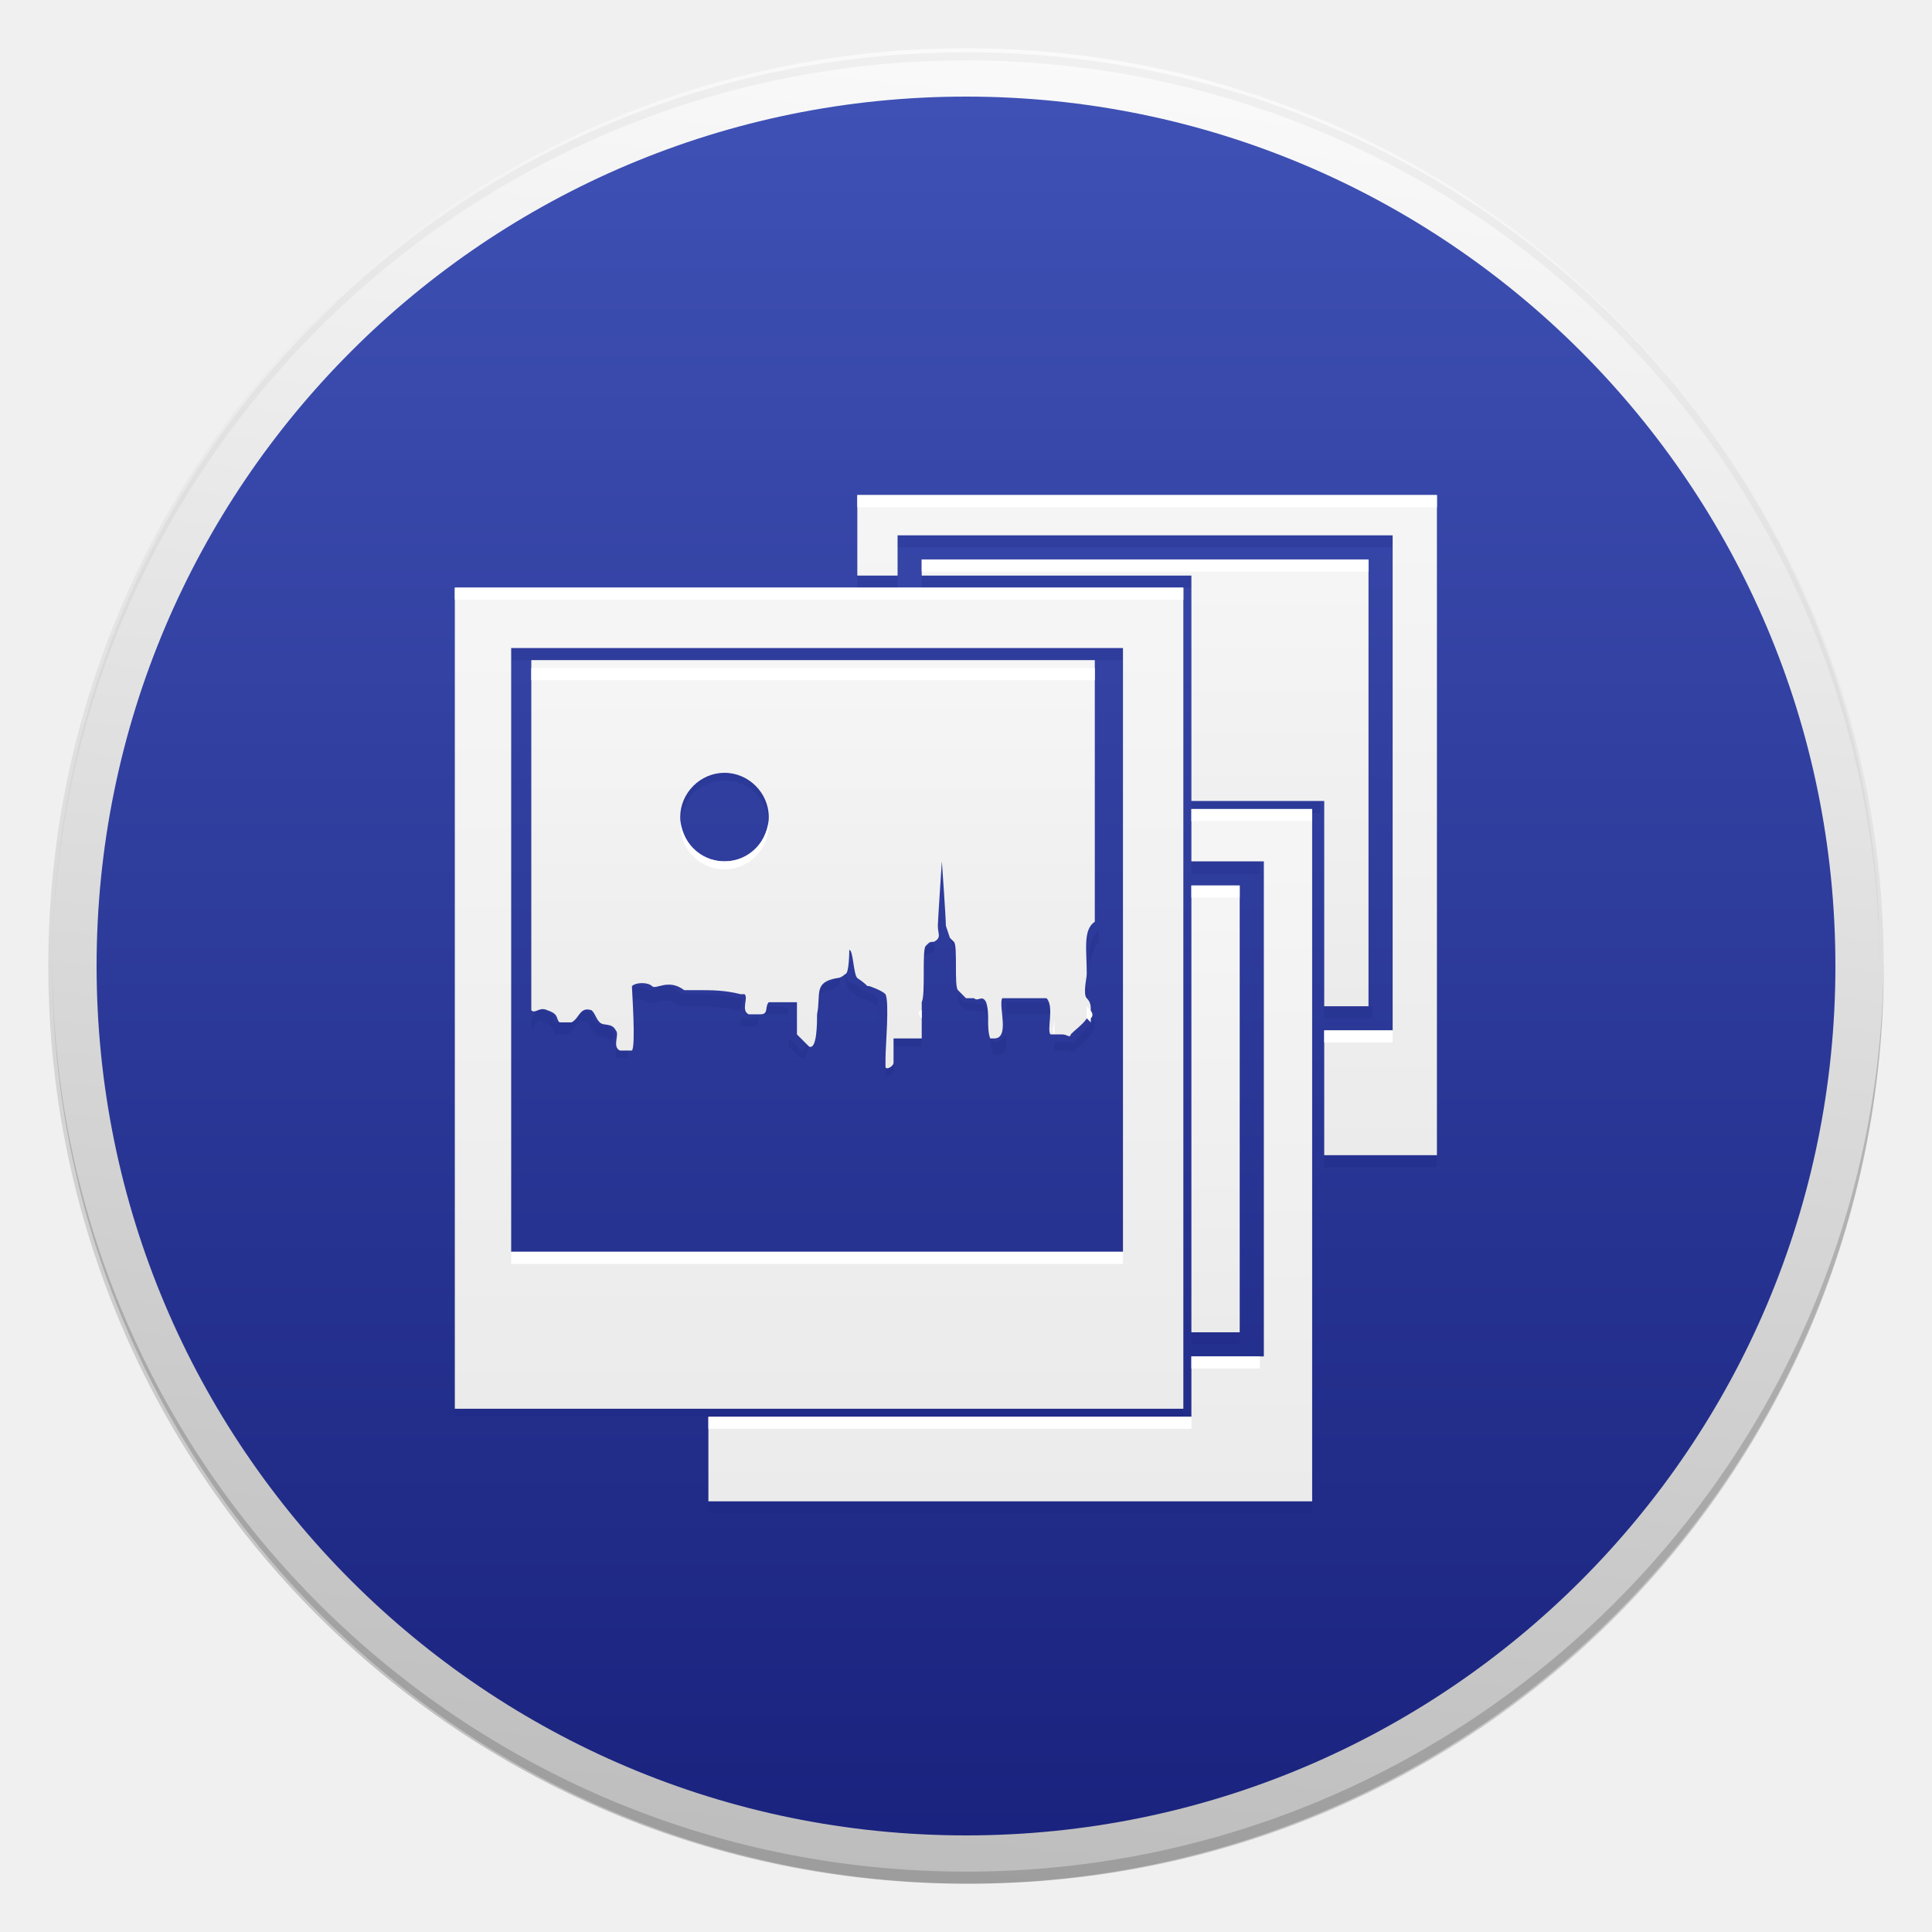
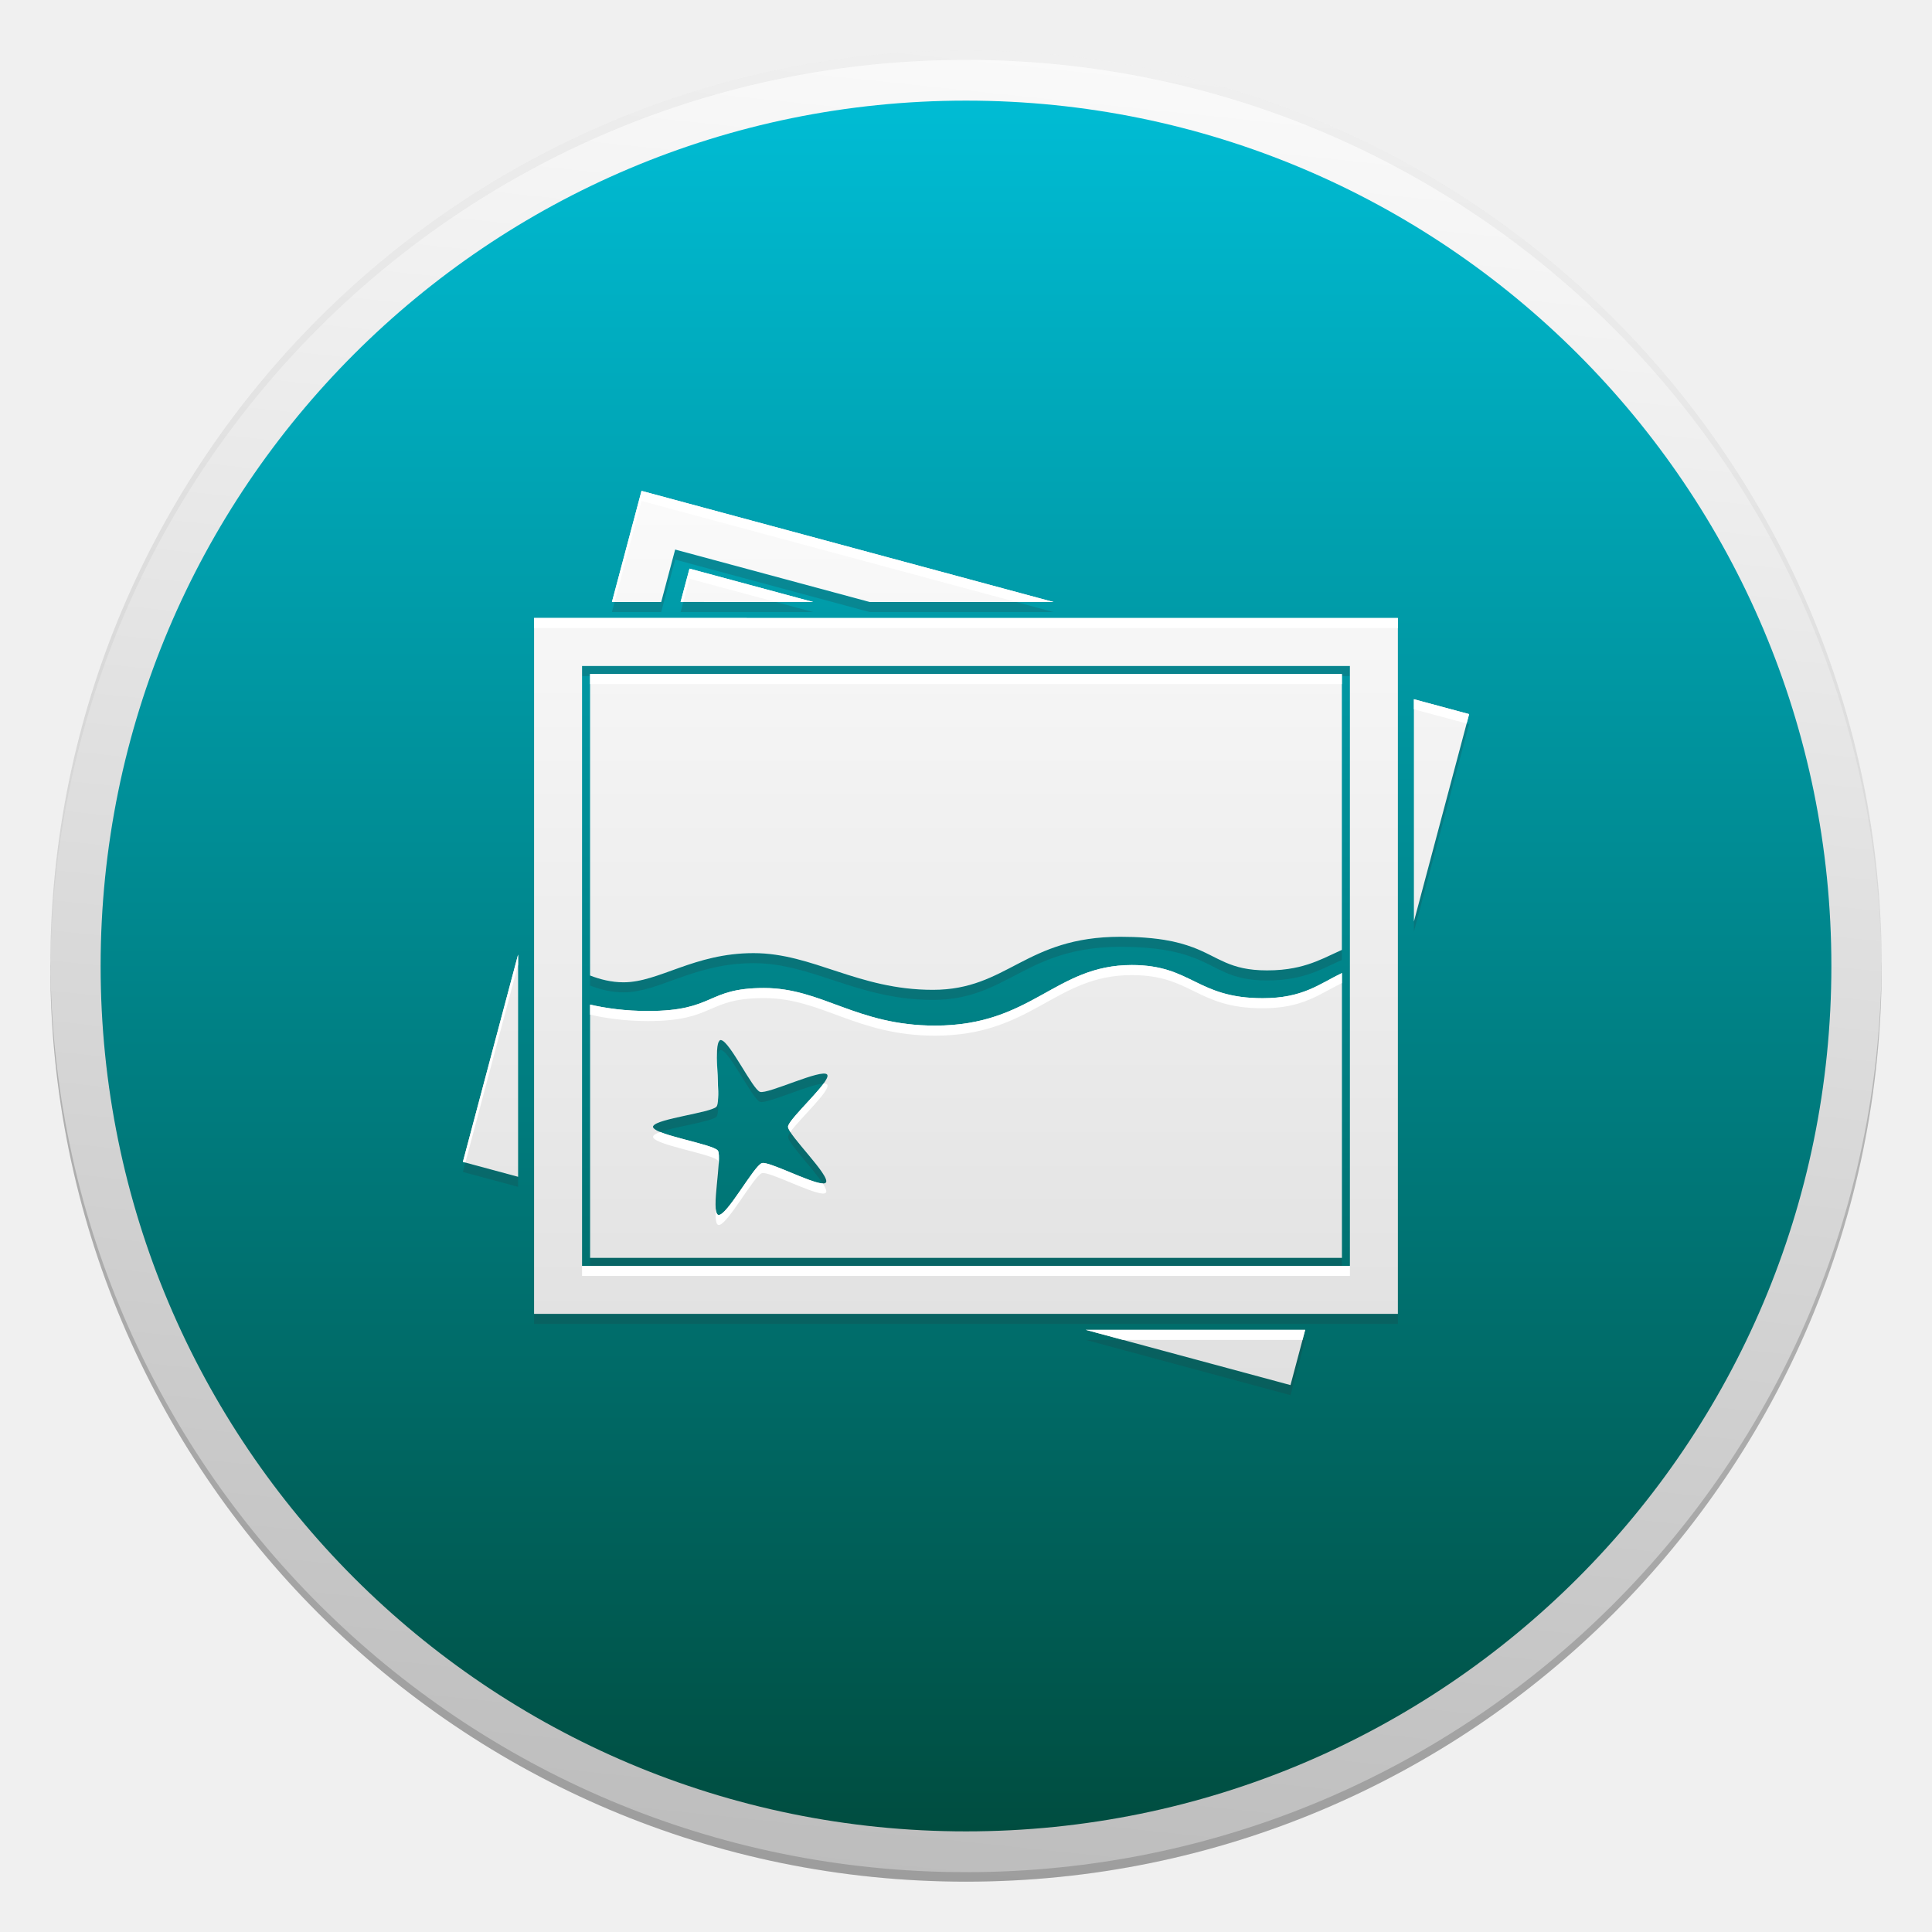
- <svg xmlns="http://www.w3.org/2000/svg" version="1.1" id="Layer_1" x="0px" y="0px" viewBox="0 0 48 48" enable-background="new 0 0 48 48" xml:space="preserve">
-   <g id="Outter_Circle_1_">
-     <linearGradient id="Outter_Circle_2_" gradientUnits="userSpaceOnUse" x1="26.378" y1="1.373" x2="21.622" y2="46.627">
+ <svg xmlns="http://www.w3.org/2000/svg" version="1.1" id="Icon" x="0px" y="0px" viewBox="0 0 48 48" enable-background="new 0 0 48 48" xml:space="preserve">
+   <g id="Outer_Circle">
+     <linearGradient id="Outer_Circle_2_" gradientUnits="userSpaceOnUse" x1="26.378" y1="1.373" x2="21.622" y2="46.627">
      <stop offset="0" style="stop-color:#FAFAFA" />
      <stop offset="1" style="stop-color:#BDBDBD" />
    </linearGradient>
-     <circle id="Outter_Circle" fill="url(#Outter_Circle_2_)" cx="24" cy="24" r="22.8" />
+     <circle id="Outer_Circle_1_" fill="url(#Outer_Circle_2_)" cx="24" cy="24" r="22.75" />
    <g>
-       <path id="Circle_Shade" opacity="0.2" fill="#202020" d="M24,46.5c-12.5,0-22.7-10.1-22.7-22.6c0,0,0,0.1,0,0.1    c0,12.6,10.2,22.8,22.8,22.8S46.8,36.6,46.8,24c0,0,0-0.1,0-0.1C46.7,36.4,36.5,46.5,24,46.5z" />
-       <path id="Circle_Tint" opacity="5.000000e-002" fill="#202020" d="M24,1.5c12.5,0,22.7,10.1,22.7,22.6c0,0,0-0.1,0-0.1    C46.8,11.4,36.6,1.3,24,1.3S1.3,11.4,1.3,24c0,0,0,0.1,0,0.1C1.3,11.6,11.5,1.5,24,1.5z" />
+       <path id="Circle_Shade" opacity="0.2" fill="#202020" d="M24,46.513c-12.525,0-22.685-10.122-22.748-22.632    c0,0.04-0.002,0.079-0.002,0.118c0,12.564,10.186,22.75,22.75,22.75S46.75,36.564,46.75,24c0-0.04-0.001-0.079-0.002-0.118    C46.685,36.391,36.525,46.513,24,46.513z" />
+       <path id="Circle_Tint" opacity="0.05" fill="#202020" d="M24,1.487c12.525,0,22.685,10.122,22.748,22.632    c0-0.04,0.002-0.079,0.002-0.118C46.75,11.436,36.564,1.25,24,1.25S1.25,11.436,1.25,24c0,0.04,0.001,0.079,0.002,0.118    C1.315,11.609,11.475,1.487,24,1.487z" />
    </g>
  </g>
-   <linearGradient id="Inner_Circle_1_" gradientUnits="userSpaceOnUse" x1="24" y1="2.435" x2="24" y2="45.565">
-     <stop offset="0" style="stop-color:#3F51B5" />
-     <stop offset="1" style="stop-color:#1A237E" />
+   <linearGradient id="Inner_Circle_1_" gradientUnits="userSpaceOnUse" x1="24" y1="2.5" x2="24" y2="45.5">
+     <stop offset="0" style="stop-color:#00BCD4" />
+     <stop offset="1" style="stop-color:#004D40" />
  </linearGradient>
-   <circle id="Inner_Circle" fill="url(#Inner_Circle_1_)" cx="24" cy="24" r="21.6" />
+   <circle id="Inner_Circle" fill="url(#Inner_Circle_1_)" cx="24" cy="24" r="21.5" />
  <g id="Glyph_Shade">
+     <polygon opacity="0.2" fill="#263238" points="32.062,34.412 31.965,34.386 27.903,33.29 26.976,33.29 31.965,34.636    32.062,34.662 32.427,33.29 32.36,33.29  " />
    <g opacity="0.2">
-       <rect x="22.9" y="14.3" fill="#1A237E" width="6.7" height="0.3" />
-       <rect x="29.6" y="19.9" fill="#1A237E" width="3.2" height="0.3" />
-       <rect x="32.9" y="25" fill="#1A237E" width="1.2" height="0.3" />
+       <rect x="14.461" y="16.547" fill="#263238" width="19.077" height="0.25" />
+       <path fill="#263238" d="M13.269,32.893c7.154,0,21.461,0,21.461,0v-0.25c0,0-14.308,0-21.461,0    C13.269,32.726,13.269,32.809,13.269,32.893z" />
    </g>
    <g opacity="0.2">
-       <rect x="21.3" y="14.3" fill="#1A237E" width="1" height="0.3" />
-       <rect x="32.9" y="28.7" fill="#1A237E" width="2.8" height="0.3" />
-       <rect x="22.3" y="13.3" fill="#1A237E" width="12.3" height="0.3" />
+       <path fill="#263238" d="M17.857,28.916c-0.021,0.345-0.097,0.861-0.074,1.115C17.803,29.656,17.882,29.128,17.857,28.916z" />
+       <path fill="#263238" d="M20.441,29.402c0,0,0.001,0,0.001,0c0.015,0,0.029,0.001,0.041-0.002c0.009-0.002,0.014-0.006,0.02-0.01    c0.005-0.003,0.011-0.004,0.015-0.007l-0.001-0.001c0.001-0.001,0.003-0.001,0.004-0.002c0.101-0.14-0.665-0.914-0.883-1.256    c-0.036,0.051-0.058,0.093-0.058,0.119C19.577,28.397,20.206,29.04,20.441,29.402z" />
+       <path fill="#263238" d="M17.798,27.498c-0.148,0.146-1.463,0.295-1.565,0.474c-0.001,0-0.004,0-0.004,0v0.002v0.006    c-0.002,0.005-0.006,0.009-0.006,0.014c0,0.004,0.005,0.009,0.006,0.013v0.008c0.001,0.003,0.006,0.006,0.008,0.008    c0.005,0.007,0.011,0.013,0.018,0.02c0.006,0.005,0.013,0.011,0.021,0.016c0.011,0.008,0.023,0.015,0.037,0.023    c0.008,0.005,0.017,0.009,0.027,0.014c0.017,0.008,0.036,0.017,0.056,0.025c0.002,0.001,0.005,0.002,0.007,0.003    c0.384-0.137,1.275-0.258,1.395-0.376c0.002-0.003,0.006-0.005,0.007-0.008c0.038-0.049,0.043-0.221,0.036-0.436    c-0.004,0.091-0.015,0.158-0.036,0.186C17.803,27.493,17.8,27.495,17.798,27.498z" />
+       <path fill="#263238" d="M20.551,26.696c-0.126-0.157-1.472,0.493-1.668,0.43c-0.182-0.059-0.749-1.243-0.961-1.284    c0,0-0.001-0.002-0.001-0.002c-0.004-0.001-0.009-0.003-0.013-0.002l0,0l-0.003,0.003c-0.003,0-0.007-0.002-0.009-0.001    c-0.017,0.006-0.03,0.025-0.041,0.049l-0.002,0.002c0,0.001-0.002,0.002-0.002,0.002c-0.002,0.005-0.004,0.013-0.006,0.02    c-0.002,0.008-0.005,0.015-0.007,0.024c-0.004,0.016-0.008,0.035-0.011,0.055c-0.001,0.007-0.002,0.013-0.003,0.02    c-0.003,0.027-0.006,0.057-0.008,0.09c0,0.001,0,0.002,0,0.002c-0.005,0.085-0.004,0.186-0.002,0.294    c0.001-0.015,0.001-0.03,0.002-0.044c0-0.001,0-0.002,0-0.002c0.002-0.032,0.004-0.062,0.008-0.09    c0.001-0.007,0.002-0.014,0.003-0.02c0.003-0.02,0.006-0.039,0.011-0.055c0.002-0.009,0.004-0.016,0.007-0.024    c0.002-0.006,0.003-0.014,0.006-0.02c0-0.001,0.002-0.001,0.002-0.002l0.002-0.002c0.011-0.025,0.024-0.044,0.041-0.049    c0.003-0.001,0.007,0.001,0.009,0.001l0.003-0.003l0,0c0.004,0,0.008,0.002,0.013,0.002c0,0,0.001,0.002,0.001,0.002    c0.213,0.041,0.78,1.225,0.961,1.284c0.174,0.056,1.244-0.445,1.577-0.453C20.539,26.816,20.58,26.733,20.551,26.696z" />
+       <rect x="14.66" y="31.252" fill="#263238" width="18.679" height="0.25" />
    </g>
-     <g opacity="0.2">
-       <rect x="29.6" y="21.4" fill="#1A237E" width="1.7" height="0.3" />
-       <rect x="17.6" y="37.3" fill="#1A237E" width="15" height="0.3" />
-     </g>
-     <rect x="29.6" y="33.1" opacity="0.2" fill="#1A237E" width="1.2" height="0.3" />
-     <g opacity="0.2">
-       <rect x="12.7" y="16.1" fill="#1A237E" width="15.2" height="0.3" />
-       <rect x="11.3" y="34.9" fill="#1A237E" width="18.1" height="0.3" />
-     </g>
-     <g opacity="0.2">
-       <path fill="#1A237E" d="M15.2,25.6c-0.1-0.2-0.3-0.1-0.4-0.2c-0.1-0.1-0.1-0.2-0.2-0.3c-0.3-0.1-0.3,0.1-0.5,0.3c0,0-0.2,0-0.3,0    c-0.1-0.1,0-0.2-0.3-0.3c-0.2-0.1-0.2,0.1-0.3,0.2v0.3c0.1-0.1,0.1-0.3,0.3-0.2c0.3,0.1,0.2,0.2,0.3,0.3c0,0,0.2,0,0.3,0    c0.2-0.1,0.2-0.4,0.5-0.3c0.1,0.1,0.1,0.2,0.2,0.3c0.1,0.1,0.3,0,0.4,0.2c0,0,0,0,0,0C15.2,25.8,15.3,25.7,15.2,25.6z" />
-       <path fill="#1A237E" d="M15.6,26.1c0,0-0.3,0-0.3,0c0,0,0,0,0-0.1c0,0.1,0,0.2,0,0.3c0,0,0.3,0,0.3,0c0,0,0-0.2,0-0.5    C15.6,26,15.6,26.1,15.6,26.1z" />
-       <path fill="#1A237E" d="M18.4,24.8c0,0-0.1,0-0.1,0c-0.3-0.1-0.7-0.1-1.1-0.1c0,0-0.3,0-0.3,0c-0.4-0.4-0.6-0.1-0.8-0.1    c-0.1-0.1-0.4-0.1-0.5,0c0,0,0,0.2,0,0.4c0-0.1,0-0.1,0-0.1c0.1-0.1,0.4-0.1,0.5,0c0.1,0.1,0.4-0.2,0.8,0.1c0,0,0.3,0,0.3,0    c0.4,0,0.7,0,1.1,0.1c0,0,0.1,0,0.1,0c0,0,0,0,0,0C18.4,24.9,18.5,24.8,18.4,24.8z" />
-       <path fill="#1A237E" d="M21.8,24.8c-0.1-0.1-0.3-0.2-0.4-0.2c-0.1-0.1,0-0.1-0.3-0.2c-0.1,0-0.1-0.7-0.2-0.7c0,0,0,0.6-0.1,0.6    c-0.1,0-0.1,0.1-0.2,0.1c-0.6,0.2-0.4,0.4-0.5,0.9c0,0.1,0,0.9-0.2,0.8c0,0-0.3-0.3-0.3-0.3c0,0,0-0.1,0-0.2c0,0.2,0,0.4,0,0.4    c0,0,0.3,0.3,0.3,0.3c0.2,0.1,0.2-0.6,0.2-0.8c0.1-0.5-0.1-0.8,0.5-0.9c0.1,0,0.2-0.1,0.2-0.1c0.1,0,0.1-0.6,0.1-0.6    c0.1,0,0.1,0.6,0.2,0.7c0.3,0.2,0.2,0.2,0.3,0.2c0,0,0.3,0.1,0.4,0.2c0,0.1,0,0.3,0.1,0.6C21.8,25.2,21.8,24.9,21.8,24.8z" />
-       <path fill="#1A237E" d="M19.6,25.1C19.6,25.1,19.7,25.1,19.6,25.1c0-0.1-0.4-0.1-0.6-0.1c0,0-0.1,0-0.1,0    c-0.1,0.1,0.1,0.3-0.2,0.3c0,0-0.3,0-0.3,0c0,0,0,0,0-0.1c0,0.1,0,0.2,0,0.3c0,0,0.3,0,0.3,0c0.2,0,0.1-0.2,0.2-0.3    c0,0,0.1,0,0.1,0c0.1,0,0.4,0,0.5,0C19.6,25.2,19.6,25.1,19.6,25.1z" />
-       <path fill="#1A237E" d="M27,25c0-0.1,0-0.2,0-0.3c0-0.1,0-0.1,0-0.2C27.1,24.6,27,24.9,27,25z" />
-       <path fill="#1A237E" d="M22.9,25.4C22.9,25.4,22.9,25.3,22.9,25.4l0-0.1C22.9,25.3,22.9,25.4,22.9,25.4z" />
-       <path fill="#1A237E" d="M18,19.2c-0.6,0-1.1,0.5-1.1,1.1c0,0,0,0.1,0,0.1c0.1-0.6,0.5-1,1.1-1s1,0.4,1.1,1c0,0,0-0.1,0-0.1    C19.1,19.7,18.6,19.2,18,19.2z" />
-       <path fill="#1A237E" d="M26.7,25.9c0,0-0.2,0-0.2,0c0,0-0.3,0-0.3,0c0,0,0,0,0-0.1c0,0.1,0,0.3,0,0.3c0,0,0.3,0,0.3,0    c0.1,0,0.2,0.1,0.2,0c0.2-0.2,0.4-0.3,0.5-0.6c0-0.1,0-0.1,0-0.2C27,25.6,26.8,25.7,26.7,25.9z" />
-       <path fill="#1A237E" d="M26.1,24.9c0,0-1.1,0-1.1,0c0,0.1,0,0.2,0,0.4c0,0,0-0.1,0-0.1c0,0,1.1,0,1.1,0c0,0,0.1,0.1,0.1,0.2    C26.2,25.2,26.2,25,26.1,24.9z" />
-       <path fill="#1A237E" d="M27.1,24c0-0.3,0.1-0.5,0.2-0.6v-0.3C27.1,23.3,27,23.6,27.1,24z" />
-       <path fill="#1A237E" d="M24.7,25.9C24.7,25.9,24.7,25.9,24.7,25.9c-0.1-0.1-0.1-0.2-0.1-0.2c0,0.2,0,0.3,0.1,0.5c0,0,0.1,0,0.1,0    c0.2,0,0.2-0.2,0.2-0.5C24.9,25.8,24.9,25.9,24.7,25.9z" />
-       <path fill="#1A237E" d="M23.2,23.3c0,0.1,0,0.1-0.1,0.2c0,0-0.1,0-0.2,0.1c-0.1,0.1-0.1,1.3-0.1,1.4l0,0c0-0.4,0-1.1,0.1-1.2    c0.1-0.1,0.1-0.1,0.2-0.1C23.3,23.6,23.2,23.5,23.2,23.3C23.2,23.3,23.2,23.3,23.2,23.3z" />
-       <path fill="#1A237E" d="M22.9,25.8c-0.1,0-0.4,0-0.4,0c-0.1,0-0.2,0-0.3,0c0,0,0,0,0,0c-0.1,0.1,0,0.4,0,0.5c0,0.1,0,0.1,0,0.1    c0,0.1-0.2,0.1-0.2,0.1c0,0,0,0,0,0l0,0c0,0.1,0,0.1,0,0.2c0,0.1,0.2,0,0.2-0.1c0,0,0-0.1,0-0.1c0-0.1,0-0.5,0-0.5c0,0,0,0,0,0    c0.1,0,0.2,0,0.3,0c0.1,0,0.4,0,0.4,0C22.9,26.1,22.9,25.9,22.9,25.8C22.9,25.9,22.9,25.9,22.9,25.8z" />
-       <path fill="#1A237E" d="M24.5,25c-0.1-0.1-0.2,0-0.3-0.1c-0.1,0-0.1,0-0.2,0c-0.1,0-0.1-0.1-0.2-0.2c0,0,0-0.1,0-0.2    c0,0.2,0,0.4,0,0.4c0,0,0.1,0.1,0.2,0.2c0.1,0,0.1,0,0.2,0c0.1,0.1,0.2-0.1,0.3,0.1c0,0.1,0,0.1,0.1,0.2    C24.6,25.3,24.6,25.2,24.5,25z" />
-       <path fill="#1A237E" d="M23.8,23.5c0,0-0.1-0.1-0.1-0.1c0,0-0.1-0.3-0.1-0.3c0-0.2-0.1-1.6-0.1-1.6c0,0-0.1,1.4-0.1,1.6    c0,0.1,0,0.1,0,0.1c0-0.4,0.1-1.5,0.1-1.5c0,0,0.1,1.4,0.1,1.6c0,0,0.1,0.3,0.1,0.3c0,0,0.1,0.1,0.1,0.1c0,0,0,0.1,0,0.2    C23.8,23.8,23.8,23.6,23.8,23.5z" />
-     </g>
+     <path opacity="0.2" fill="#263238" d="M32.895,23.804c-0.255,0.114-0.533,0.217-0.896,0.269c-0.104,0.015-0.215,0.025-0.334,0.031   c-0.06,0.003-0.121,0.004-0.186,0.004c-0.465,0-0.763-0.082-1.025-0.194c-0.052-0.022-0.104-0.046-0.154-0.071   c-0.025-0.012-0.051-0.025-0.076-0.037c-0.051-0.025-0.101-0.051-0.153-0.077c-0.078-0.039-0.159-0.078-0.245-0.117   c-0.058-0.026-0.119-0.051-0.183-0.075c-0.097-0.037-0.202-0.072-0.32-0.103c-0.118-0.032-0.248-0.06-0.393-0.084   c-0.049-0.008-0.099-0.015-0.151-0.022c-0.104-0.014-0.216-0.025-0.337-0.034c-0.181-0.013-0.381-0.021-0.604-0.021   c-2.377,0-2.797,1.318-4.661,1.318S20.2,23.68,18.721,23.68c-1.479,0-2.345,0.725-3.23,0.725c-0.302,0-0.586-0.074-0.831-0.169   v0.25c0.245,0.095,0.529,0.169,0.831,0.169c0.885,0,1.751-0.725,3.23-0.725c1.479,0,2.591,0.912,4.455,0.912   s2.284-1.318,4.661-1.318c0.223,0,0.423,0.007,0.604,0.021c0.12,0.009,0.232,0.02,0.337,0.034c0.052,0.007,0.102,0.014,0.151,0.022   c0.146,0.024,0.276,0.052,0.393,0.084c0.118,0.032,0.223,0.066,0.32,0.103c0.065,0.024,0.125,0.05,0.183,0.075   c0.087,0.039,0.168,0.078,0.245,0.117c0.052,0.026,0.103,0.052,0.153,0.077c0.025,0.013,0.051,0.025,0.076,0.037   c0.051,0.024,0.102,0.048,0.154,0.071c0.262,0.112,0.56,0.194,1.025,0.194c0.064,0,0.126-0.001,0.186-0.004   c0.119-0.005,0.23-0.016,0.334-0.031c0.364-0.052,0.642-0.156,0.896-0.269c0.073-0.033,0.144-0.066,0.214-0.099   c0.077-0.036,0.153-0.072,0.23-0.106v-0.25c-0.077,0.035-0.154,0.07-0.23,0.106C33.038,23.738,32.968,23.771,32.895,23.804z" />
+     <polygon opacity="0.2" fill="#263238" points="11.5,29.117 12.872,29.487 12.872,29.237 11.562,28.883  " />
+     <polygon opacity="0.2" fill="#263238" points="35.128,22.896 35.128,23.146 36.5,17.992 36.438,17.975  " />
+     <path opacity="0.2" fill="#263238" d="M16.977,14.957l-0.067,0.25c1.016,0,2.131,0,3.294,0c-0.32-0.086-0.63-0.17-0.927-0.25   C18.473,14.957,17.701,14.957,16.977,14.957z" />
+     <path opacity="0.2" fill="#263238" d="M21.61,14.957l-4.835-1.304l-0.347,1.304c-0.406,0-0.792,0-1.158,0l-0.067,0.25   c0.384,0,0.794,0,1.224,0l0.347-1.304l4.835,1.304c1.518,0,3.076,0,4.566,0c-0.309-0.083-0.618-0.167-0.927-0.25   C24.046,14.957,22.816,14.957,21.61,14.957z" />
  </g>
  <g id="Glyph">
-     <linearGradient id="SVGID_1_" gradientUnits="userSpaceOnUse" x1="28.477" y1="9.23" x2="28.477" y2="36.684">
-       <stop offset="0" style="stop-color:#FAFAFA" />
-       <stop offset="1" style="stop-color:#E0E0E0" />
-     </linearGradient>
-     <polygon fill="url(#SVGID_1_)" points="34,25 34,23.9 34,22.3 34,20.9 34,13.9 22.9,13.9 22.9,14.3 29.6,14.3 29.6,19.9 32.9,19.9    32.9,25  " />
-     <linearGradient id="SVGID_2_" gradientUnits="userSpaceOnUse" x1="28.477" y1="5.386" x2="28.477" y2="45.995">
-       <stop offset="0" style="stop-color:#FAFAFA" />
-       <stop offset="1" style="stop-color:#E0E0E0" />
-     </linearGradient>
-     <polygon fill="url(#SVGID_2_)" points="21.3,12.3 21.3,14.3 22.3,14.3 22.3,13.3 34.6,13.3 34.6,21.1 34.6,22.6 34.6,24.4    34.6,25.6 32.9,25.6 32.9,28.7 35.7,28.7 35.7,12.3  " />
-     <linearGradient id="SVGID_3_" gradientUnits="userSpaceOnUse" x1="25.12" y1="12.966" x2="25.12" y2="55.291">
-       <stop offset="0" style="stop-color:#FAFAFA" />
-       <stop offset="1" style="stop-color:#E0E0E0" />
-     </linearGradient>
-     <polygon fill="url(#SVGID_3_)" points="29.6,21.4 31.4,21.4 31.4,25.6 31.4,28.7 31.4,33.7 29.6,33.7 29.6,35.2 17.6,35.2    17.6,37.3 32.6,37.3 32.6,20.1 29.6,20.1  " />
-     <linearGradient id="SVGID_4_" gradientUnits="userSpaceOnUse" x1="30.213" y1="17.332" x2="30.213" y2="44.786">
-       <stop offset="0" style="stop-color:#FAFAFA" />
-       <stop offset="1" style="stop-color:#E0E0E0" />
-     </linearGradient>
-     <rect x="29.6" y="22" fill="url(#SVGID_4_)" width="1.2" height="11.1" />
-     <linearGradient id="SVGID_5_" gradientUnits="userSpaceOnUse" x1="20.375" y1="6.057" x2="20.375" y2="56.39">
-       <stop offset="0" style="stop-color:#FAFAFA" />
-       <stop offset="1" style="stop-color:#E0E0E0" />
-     </linearGradient>
-     <path fill="url(#SVGID_5_)" d="M29.4,14.6H11.3v20.4h18.1V14.6z M27.9,31.1H12.7v-15h15.2V31.1z" />
-     <linearGradient id="SVGID_6_" gradientUnits="userSpaceOnUse" x1="20.259" y1="12.395" x2="20.259" y2="37.172">
-       <stop offset="0" style="stop-color:#FAFAFA" />
-       <stop offset="1" style="stop-color:#E0E0E0" />
-     </linearGradient>
-     <path fill="url(#SVGID_6_)" d="M13.6,25.1c0.3,0.1,0.2,0.2,0.3,0.3c0,0,0.2,0,0.3,0c0.2-0.1,0.2-0.4,0.5-0.3   c0.1,0.1,0.1,0.2,0.2,0.3c0.1,0.1,0.3,0,0.4,0.2c0.1,0.1-0.1,0.4,0.1,0.5c0,0,0.3,0,0.3,0c0.1-0.1,0-1.5,0-1.6   c0.1-0.1,0.4-0.1,0.5,0c0.1,0.1,0.4-0.2,0.8,0.1c0,0,0.3,0,0.3,0c0.4,0,0.7,0,1.1,0.1c0,0,0.1,0,0.1,0c0.1,0.1-0.1,0.4,0.1,0.5   c0,0,0.3,0,0.3,0c0.2,0,0.1-0.2,0.2-0.3c0,0,0.1,0,0.1,0c0.1,0,0.5,0,0.6,0c0,0,0,0,0,0.1c0,0.1,0,0.7,0,0.7c0,0,0.3,0.3,0.3,0.3   c0.2,0.1,0.2-0.6,0.2-0.8c0.1-0.5-0.1-0.8,0.5-0.9c0.1,0,0.2-0.1,0.2-0.1c0.1,0,0.1-0.6,0.1-0.6c0.1,0,0.1,0.6,0.2,0.7   c0.3,0.2,0.2,0.2,0.3,0.2c0,0,0.3,0.1,0.4,0.2c0.1,0.2,0,1.3,0,1.6l0,0c0,0.1,0,0.1,0,0.2c0,0.1,0.2,0,0.2-0.1c0,0,0-0.1,0-0.1   c0-0.1,0-0.5,0-0.5c0,0,0,0,0,0c0.1,0,0.2,0,0.3,0c0.1,0,0.4,0,0.4,0c0,0,0-0.2,0-0.2c0-0.2,0-0.4,0-0.6l0-0.1   c0.1-0.2,0-1.3,0.1-1.4c0.1-0.1,0.1-0.1,0.2-0.1c0.2-0.1,0.1-0.2,0.1-0.4c0-0.1,0.1-1.6,0.1-1.6c0,0,0.1,1.4,0.1,1.6   c0,0,0.1,0.3,0.1,0.3c0,0,0.1,0.1,0.1,0.1c0.1,0.1,0,1.1,0.1,1.2c0,0,0.1,0.1,0.2,0.2c0.1,0,0.1,0,0.2,0c0.1,0.1,0.2-0.1,0.3,0.1   c0.1,0.3,0,0.6,0.1,0.9c0,0,0.1,0,0.1,0c0.4,0,0.1-0.8,0.2-1c0,0,1.1,0,1.1,0c0.2,0.2,0,0.8,0.1,0.9c0,0,0.3,0,0.3,0   c0.1,0,0.2,0.1,0.2,0c0.2-0.2,0.4-0.3,0.5-0.6c0-0.1,0-0.2-0.1-0.3c-0.1-0.1,0-0.5,0-0.6c0-0.6-0.1-1.1,0.2-1.3v-6.5h-14v8.7   C13.3,25.2,13.4,25,13.6,25.1z M18,19.2c0.6,0,1.1,0.5,1.1,1.1s-0.5,1.1-1.1,1.1s-1.1-0.5-1.1-1.1S17.4,19.2,18,19.2z" />
+     <g id="Picture_2">
+       <linearGradient id="SVGID_1_" gradientUnits="userSpaceOnUse" x1="20.689" y1="12.625" x2="20.689" y2="34.409">
+         <stop offset="0" style="stop-color:#FAFAFA" />
+         <stop offset="1" style="stop-color:#E0E0E0" />
+       </linearGradient>
+       <path fill="url(#SVGID_1_)" d="M16.427,14.957l0.347-1.304l4.835,1.304c1.518,0,3.076,0,4.566,0    c-4.039-1.089-8.189-2.209-10.236-2.761h0c0,0,0,0.001,0,0.001l-0.001,0l-0.735,2.76C15.587,14.957,15.997,14.957,16.427,14.957z" />
+       <g>
+         <linearGradient id="SVGID_2_" gradientUnits="userSpaceOnUse" x1="18.558" y1="12.625" x2="18.558" y2="34.409">
+           <stop offset="0" style="stop-color:#FAFAFA" />
+           <stop offset="1" style="stop-color:#E0E0E0" />
+         </linearGradient>
+         <path fill="url(#SVGID_2_)" d="M20.204,14.957c-1.27-0.342-2.394-0.646-3.073-0.829c0,0,0,0,0,0l-0.001,0l-0.221,0.828     C17.926,14.957,19.042,14.957,20.204,14.957z" />
+       </g>
+       <linearGradient id="SVGID_3_" gradientUnits="userSpaceOnUse" x1="12.186" y1="12.625" x2="12.186" y2="34.409">
+         <stop offset="0" style="stop-color:#FAFAFA" />
+         <stop offset="1" style="stop-color:#E0E0E0" />
+       </linearGradient>
+       <polygon fill="url(#SVGID_3_)" points="12.872,23.715 11.5,28.867 12.872,29.237   " />
+       <linearGradient id="SVGID_4_" gradientUnits="userSpaceOnUse" x1="29.701" y1="12.625" x2="29.701" y2="34.409">
+         <stop offset="0" style="stop-color:#FAFAFA" />
+         <stop offset="1" style="stop-color:#E0E0E0" />
+       </linearGradient>
+       <polygon fill="url(#SVGID_4_)" points="26.976,33.04 31.965,34.386 32.062,34.412 32.427,33.04   " />
+       <linearGradient id="SVGID_5_" gradientUnits="userSpaceOnUse" x1="35.814" y1="12.625" x2="35.814" y2="34.409">
+         <stop offset="0" style="stop-color:#FAFAFA" />
+         <stop offset="1" style="stop-color:#E0E0E0" />
+       </linearGradient>
+       <polygon fill="url(#SVGID_5_)" points="35.128,17.372 35.128,22.896 36.5,17.742   " />
+     </g>
+     <g id="Picture_1">
+       <linearGradient id="Frame_1_" gradientUnits="userSpaceOnUse" x1="24" y1="12.625" x2="24" y2="34.409">
+         <stop offset="0" style="stop-color:#FAFAFA" />
+         <stop offset="1" style="stop-color:#E0E0E0" />
+       </linearGradient>
+       <path id="Frame" fill="url(#Frame_1_)" d="M34.73,15.355c0,0-16.544-0.001-21.461-0.001c0,5.763,0,11.526,0,17.288    c7.154,0,21.461,0,21.461,0L34.73,15.355L34.73,15.355z M33.538,23.515v0.571v7.364H14.461v-6.54v-0.758v-7.606l19.077,0.001    V23.515z" />
+       <linearGradient id="Beach_1_" gradientUnits="userSpaceOnUse" x1="24" y1="12.625" x2="24" y2="34.409">
+         <stop offset="0" style="stop-color:#FAFAFA" />
+         <stop offset="1" style="stop-color:#E0E0E0" />
+       </linearGradient>
+       <path id="Beach" fill="url(#Beach_1_)" d="M28.119,23.976c-1.914,0-2.469,1.505-4.888,1.505c-1.953,0-2.804-0.934-4.249-0.934    c-1.445,0-1.205,0.571-2.883,0.571c-0.56,0-1.044-0.068-1.438-0.159v6.292h18.679v-7.076c-0.57,0.275-0.97,0.625-1.969,0.625    C29.725,24.8,29.613,23.976,28.119,23.976z M20.52,29.38c-0.001,0.001-0.003,0.001-0.004,0.002l0.001,0.001    c-0.003,0.004-0.01,0.005-0.015,0.007c-0.006,0.004-0.011,0.008-0.02,0.01c-0.011,0.002-0.026,0.002-0.041,0.002    c-0.006,0-0.01,0.001-0.017,0c-0.325-0.028-1.327-0.555-1.494-0.505c-0.198,0.059-0.887,1.343-1.086,1.286    c-0.192-0.054,0.106-1.441-0.01-1.597c-0.059-0.079-0.443-0.175-0.821-0.275c-0.031-0.008-0.062-0.016-0.092-0.025    c-0.013-0.004-0.026-0.007-0.039-0.011c-0.038-0.01-0.076-0.021-0.113-0.031c-0.007-0.002-0.015-0.004-0.022-0.006    c-0.037-0.01-0.072-0.021-0.107-0.031c-0.008-0.002-0.015-0.005-0.023-0.007c-0.032-0.01-0.063-0.02-0.093-0.03    c-0.009-0.003-0.018-0.006-0.026-0.009c-0.027-0.009-0.052-0.019-0.075-0.028c-0.01-0.004-0.019-0.007-0.028-0.011    c-0.02-0.008-0.039-0.017-0.056-0.025c-0.009-0.005-0.018-0.009-0.027-0.014c-0.014-0.008-0.026-0.015-0.037-0.023    c-0.008-0.006-0.015-0.011-0.021-0.016c-0.007-0.007-0.014-0.013-0.018-0.02c-0.002-0.003-0.006-0.006-0.008-0.008v-0.008    c-0.001-0.004-0.006-0.009-0.006-0.013c0-0.005,0.004-0.009,0.006-0.014v-0.006v-0.002c0,0,0.003,0,0.004,0    c0.102-0.179,1.417-0.328,1.565-0.474c0.002-0.003,0.006-0.005,0.007-0.008c0.093-0.12-0.013-0.951,0.011-1.386    c0-0.001,0-0.002,0-0.002c0.002-0.032,0.004-0.062,0.008-0.09c0.001-0.007,0.002-0.014,0.003-0.02    c0.003-0.02,0.006-0.039,0.011-0.055c0.002-0.009,0.004-0.016,0.007-0.024c0.002-0.006,0.003-0.014,0.006-0.02    c0-0.001,0.002-0.001,0.002-0.002l0.002-0.002c0.011-0.025,0.024-0.044,0.041-0.049c0.003-0.001,0.007,0.001,0.009,0.001    l0.003-0.003l0,0c0.004,0,0.008,0.002,0.013,0.002c0,0,0.001,0.002,0.001,0.002c0.213,0.041,0.78,1.225,0.961,1.284    c0.196,0.063,1.542-0.587,1.668-0.43c0.122,0.152-0.97,1.106-0.972,1.298C19.576,28.192,20.638,29.216,20.52,29.38z" />
+       <linearGradient id="Sea_1_" gradientUnits="userSpaceOnUse" x1="24" y1="12.625" x2="24" y2="34.409">
+         <stop offset="0" style="stop-color:#FAFAFA" />
+         <stop offset="1" style="stop-color:#E0E0E0" />
+       </linearGradient>
+       <path id="Sea" fill="url(#Sea_1_)" d="M15.491,24.405c0.886,0,1.751-0.725,3.23-0.725c1.479,0,2.591,0.912,4.455,0.912    c1.864,0,2.284-1.318,4.661-1.318c0.223,0,0.423,0.007,0.604,0.021c0.12,0.009,0.232,0.02,0.337,0.034    c0.052,0.007,0.102,0.014,0.151,0.022c0.146,0.024,0.276,0.052,0.393,0.084c0.118,0.032,0.223,0.067,0.32,0.103    c0.065,0.024,0.125,0.05,0.183,0.075c0.087,0.039,0.168,0.078,0.245,0.117c0.052,0.026,0.103,0.052,0.153,0.077    c0.025,0.013,0.051,0.025,0.076,0.037c0.051,0.024,0.102,0.048,0.154,0.071c0.262,0.112,0.56,0.194,1.025,0.194    c0.064,0,0.126-0.001,0.186-0.004c0.119-0.005,0.23-0.016,0.334-0.031c0.364-0.052,0.642-0.156,0.896-0.269    c0.073-0.033,0.144-0.066,0.214-0.099c0.077-0.036,0.153-0.072,0.23-0.106v-6.852L14.66,16.745v7.491    C14.905,24.331,15.189,24.405,15.491,24.405z" />
+     </g>
  </g>
  <g id="Glyph_Tint">
    <g>
-       <rect x="32.9" y="25.6" fill="#FFFFFF" width="1.7" height="0.3" />
-       <rect x="21.3" y="12.3" fill="#FFFFFF" width="14.4" height="0.3" />
+       <path fill="#FFFFFF" d="M19.637,28.124c0.223-0.321,1.019-1.047,0.914-1.178c-0.015-0.018-0.047-0.025-0.091-0.024    c-0.249,0.34-0.88,0.926-0.882,1.071C19.578,28.022,19.601,28.068,19.637,28.124z" />
+       <path fill="#FFFFFF" d="M20.441,29.402c-0.005,0-0.01,0.001-0.016,0c-0.325-0.028-1.327-0.555-1.494-0.505    c-0.198,0.059-0.887,1.343-1.086,1.286c-0.036-0.01-0.054-0.066-0.062-0.152c-0.011,0.218-0.002,0.383,0.062,0.402    c0.199,0.056,0.888-1.227,1.086-1.286c0.167-0.05,1.169,0.478,1.494,0.505c0.007,0.001,0.011,0,0.017,0    c0.015,0,0.029,0.001,0.041-0.002c0.009-0.002,0.014-0.006,0.02-0.01c0.005-0.003,0.011-0.004,0.015-0.007l-0.001-0.001    c0.001-0.001,0.003-0.001,0.004-0.002C20.547,29.593,20.51,29.509,20.441,29.402z" />
+       <path fill="#FFFFFF" d="M17.815,26.398c-0.009,0.255,0.018,0.619,0.027,0.907C17.852,27.082,17.823,26.711,17.815,26.398z" />
+       <path fill="#FFFFFF" d="M31.37,24.8c-1.645,0-1.757-0.824-3.252-0.824c-1.914,0-2.469,1.505-4.888,1.505    c-1.953,0-2.804-0.934-4.249-0.934s-1.205,0.571-2.883,0.571c-0.56,0-1.044-0.068-1.438-0.159v0.25    c0.394,0.091,0.878,0.159,1.438,0.159c1.678,0,1.438-0.571,2.883-0.571s2.296,0.934,4.249,0.934c2.419,0,2.974-1.505,4.888-1.505    c1.495,0,1.607,0.824,3.252,0.824c0.999,0,1.399-0.35,1.969-0.625v-0.25C32.769,24.451,32.369,24.8,31.37,24.8z" />
+       <path fill="#FFFFFF" d="M16.229,28.257v0.008c0.001,0.003,0.006,0.006,0.008,0.008c0.005,0.007,0.011,0.013,0.018,0.02    c0.006,0.005,0.013,0.011,0.021,0.016c0.011,0.008,0.023,0.015,0.037,0.023c0.008,0.005,0.017,0.009,0.027,0.014    c0.017,0.008,0.036,0.017,0.056,0.025c0.009,0.004,0.018,0.007,0.028,0.011c0.024,0.009,0.048,0.019,0.075,0.028    c0.009,0.003,0.017,0.006,0.026,0.009c0.03,0.01,0.06,0.02,0.093,0.03c0.007,0.002,0.015,0.005,0.023,0.007    c0.035,0.01,0.07,0.021,0.107,0.031c0.007,0.002,0.015,0.004,0.022,0.006c0.037,0.01,0.074,0.021,0.113,0.031    c0.013,0.004,0.026,0.007,0.039,0.011c0.031,0.008,0.061,0.016,0.092,0.025c0.379,0.1,0.763,0.196,0.821,0.275    c0.011,0.015,0.018,0.045,0.022,0.08c0.01-0.163,0.008-0.29-0.022-0.33c-0.059-0.079-0.443-0.175-0.821-0.275    c-0.031-0.008-0.062-0.016-0.092-0.025c-0.013-0.004-0.026-0.007-0.039-0.011c-0.038-0.01-0.076-0.021-0.113-0.031    c-0.007-0.002-0.015-0.004-0.022-0.006c-0.037-0.01-0.072-0.021-0.107-0.031c-0.008-0.002-0.015-0.005-0.023-0.007    c-0.032-0.01-0.063-0.02-0.093-0.03c-0.009-0.003-0.018-0.006-0.026-0.009c-0.027-0.009-0.052-0.019-0.075-0.028    c-0.007-0.003-0.014-0.006-0.021-0.008c-0.089,0.032-0.15,0.064-0.169,0.098c-0.001,0-0.004,0-0.004,0v0.002v0.006    c-0.002,0.005-0.006,0.009-0.006,0.014C16.223,28.249,16.228,28.253,16.229,28.257z" />
    </g>
-     <rect x="22.9" y="13.9" fill="#FFFFFF" width="11.1" height="0.3" />
+     <rect x="14.66" y="16.746" fill="#FFFFFF" width="18.679" height="0.25" />
    <g>
-       <rect x="29.6" y="33.7" fill="#FFFFFF" width="1.7" height="0.3" />
-       <rect x="29.6" y="20.1" fill="#FFFFFF" width="3" height="0.3" />
-       <rect x="17.6" y="35.2" fill="#FFFFFF" width="12" height="0.3" />
+       <rect x="14.461" y="31.45" fill="#FFFFFF" width="19.077" height="0.25" />
+       <path fill="#FFFFFF" d="M34.73,15.355c0,0-16.544-0.001-21.461-0.001c0,0.083,0,0.167,0,0.25c4.918,0,21.461,0.001,21.461,0.001h0    L34.73,15.355L34.73,15.355z" />
    </g>
-     <rect x="29.6" y="22" fill="#FFFFFF" width="1.2" height="0.3" />
-     <g>
-       <rect x="12.7" y="31.1" fill="#FFFFFF" width="15.2" height="0.3" />
-       <rect x="11.3" y="14.6" fill="#FFFFFF" width="18.1" height="0.3" />
-     </g>
-     <g>
-       <path fill="#FFFFFF" d="M23.8,24c0,0.2,0,0.4,0,0.6C23.8,24.4,23.8,24.1,23.8,24z" />
-       <path fill="#FFFFFF" d="M18.4,25.1c0,0.1,0,0.1,0,0.2C18.4,25.2,18.4,25.1,18.4,25.1z" />
-       <path fill="#FFFFFF" d="M19.7,25.3C19.6,25.3,19.6,25.3,19.7,25.3c-0.1,0.1-0.1,0.2-0.1,0.3C19.6,25.5,19.6,25.4,19.7,25.3    C19.6,25.4,19.7,25.3,19.7,25.3z" />
-       <path fill="#FFFFFF" d="M21.8,25.6c0,0.3,0,0.6,0,0.7l0,0c0,0.1,0,0.1,0,0.2c0,0,0,0,0,0C21.8,26.4,21.8,26,21.8,25.6z" />
-       <path fill="#FFFFFF" d="M24.6,25.5c0,0.1,0,0.1,0,0.2C24.6,25.6,24.6,25.6,24.6,25.5z" />
-       <path fill="#FFFFFF" d="M15.2,25.9c0,0,0,0.1,0,0.1C15.2,26,15.2,26,15.2,25.9z" />
-       <path fill="#FFFFFF" d="M15.6,25.9c0-0.3,0-0.6,0-0.9C15.6,25.1,15.6,25.5,15.6,25.9z" />
-       <path fill="#FFFFFF" d="M22.9,25.3c0-0.1,0-0.2,0-0.2l0,0C22.8,25.1,22.8,25.2,22.9,25.3L22.9,25.3z" />
-       <path fill="#FFFFFF" d="M27,25c0,0.1,0,0.3,0,0.3c0,0,0,0,0.1,0.1c0,0,0,0,0-0.1C27.2,25.2,27.1,25.1,27,25C27.1,25,27,25,27,25z" />
-       <path fill="#FFFFFF" d="M27.1,24c0,0.2,0,0.3,0,0.5c0,0,0,0,0-0.1C27.1,24.3,27.1,24.1,27.1,24z" />
-       <path fill="#FFFFFF" d="M26.2,25.3c0,0.2,0,0.3,0,0.4C26.1,25.6,26.2,25.5,26.2,25.3z" />
-       <rect x="13.2" y="16.6" fill="#FFFFFF" width="14" height="0.3" />
-       <path fill="#FFFFFF" d="M18,21.6c0.6,0,1.1-0.5,1.1-1.1c0,0,0-0.1,0-0.1c-0.1,0.6-0.5,1-1.1,1s-1-0.4-1.1-1c0,0,0,0.1,0,0.1    C16.9,21.1,17.4,21.6,18,21.6z" />
-       <path fill="#FFFFFF" d="M22.9,25.4c0,0.1,0,0.3,0,0.4c0,0,0,0,0,0c0,0,0-0.2,0-0.2C22.9,25.5,22.9,25.5,22.9,25.4z" />
-       <path fill="#FFFFFF" d="M23.2,23.3C23.2,23.3,23.2,23.2,23.2,23.3C23.2,23.2,23.2,23.3,23.2,23.3z" />
-       <path fill="#FFFFFF" d="M24.9,25.7c0-0.1,0-0.3,0-0.5C24.9,25.4,24.9,25.5,24.9,25.7z" />
-     </g>
+     <polygon fill="#FFFFFF" points="11.5,28.867 11.562,28.883 12.872,23.965 12.872,23.715  " />
+     <polygon fill="#FFFFFF" points="32.36,33.29 32.427,33.04 26.976,33.04 27.903,33.29  " />
+     <polygon fill="#FFFFFF" points="36.5,17.742 35.128,17.372 35.128,17.622 36.438,17.975  " />
+     <path fill="#FFFFFF" d="M17.131,14.379L17.131,14.379C17.132,14.379,17.132,14.379,17.131,14.379   c0.509,0.137,1.266,0.341,2.146,0.578c0.305,0,0.614,0,0.927,0c-1.27-0.342-2.394-0.646-3.073-0.829c0,0,0,0,0,0l-0.001,0   l-0.221,0.828c0.022,0,0.045,0,0.067,0L17.131,14.379z" />
+     <path fill="#FFFFFF" d="M15.938,12.447l0.001,0c0,0,0-0.001,0-0.001h0c1.891,0.51,5.575,1.504,9.309,2.511c0.311,0,0.621,0,0.927,0   c-4.039-1.089-8.189-2.209-10.236-2.761h0c0,0,0,0.001,0,0.001l-0.001,0l-0.735,2.76c0.021,0,0.045,0,0.067,0L15.938,12.447z" />
  </g>
</svg>
